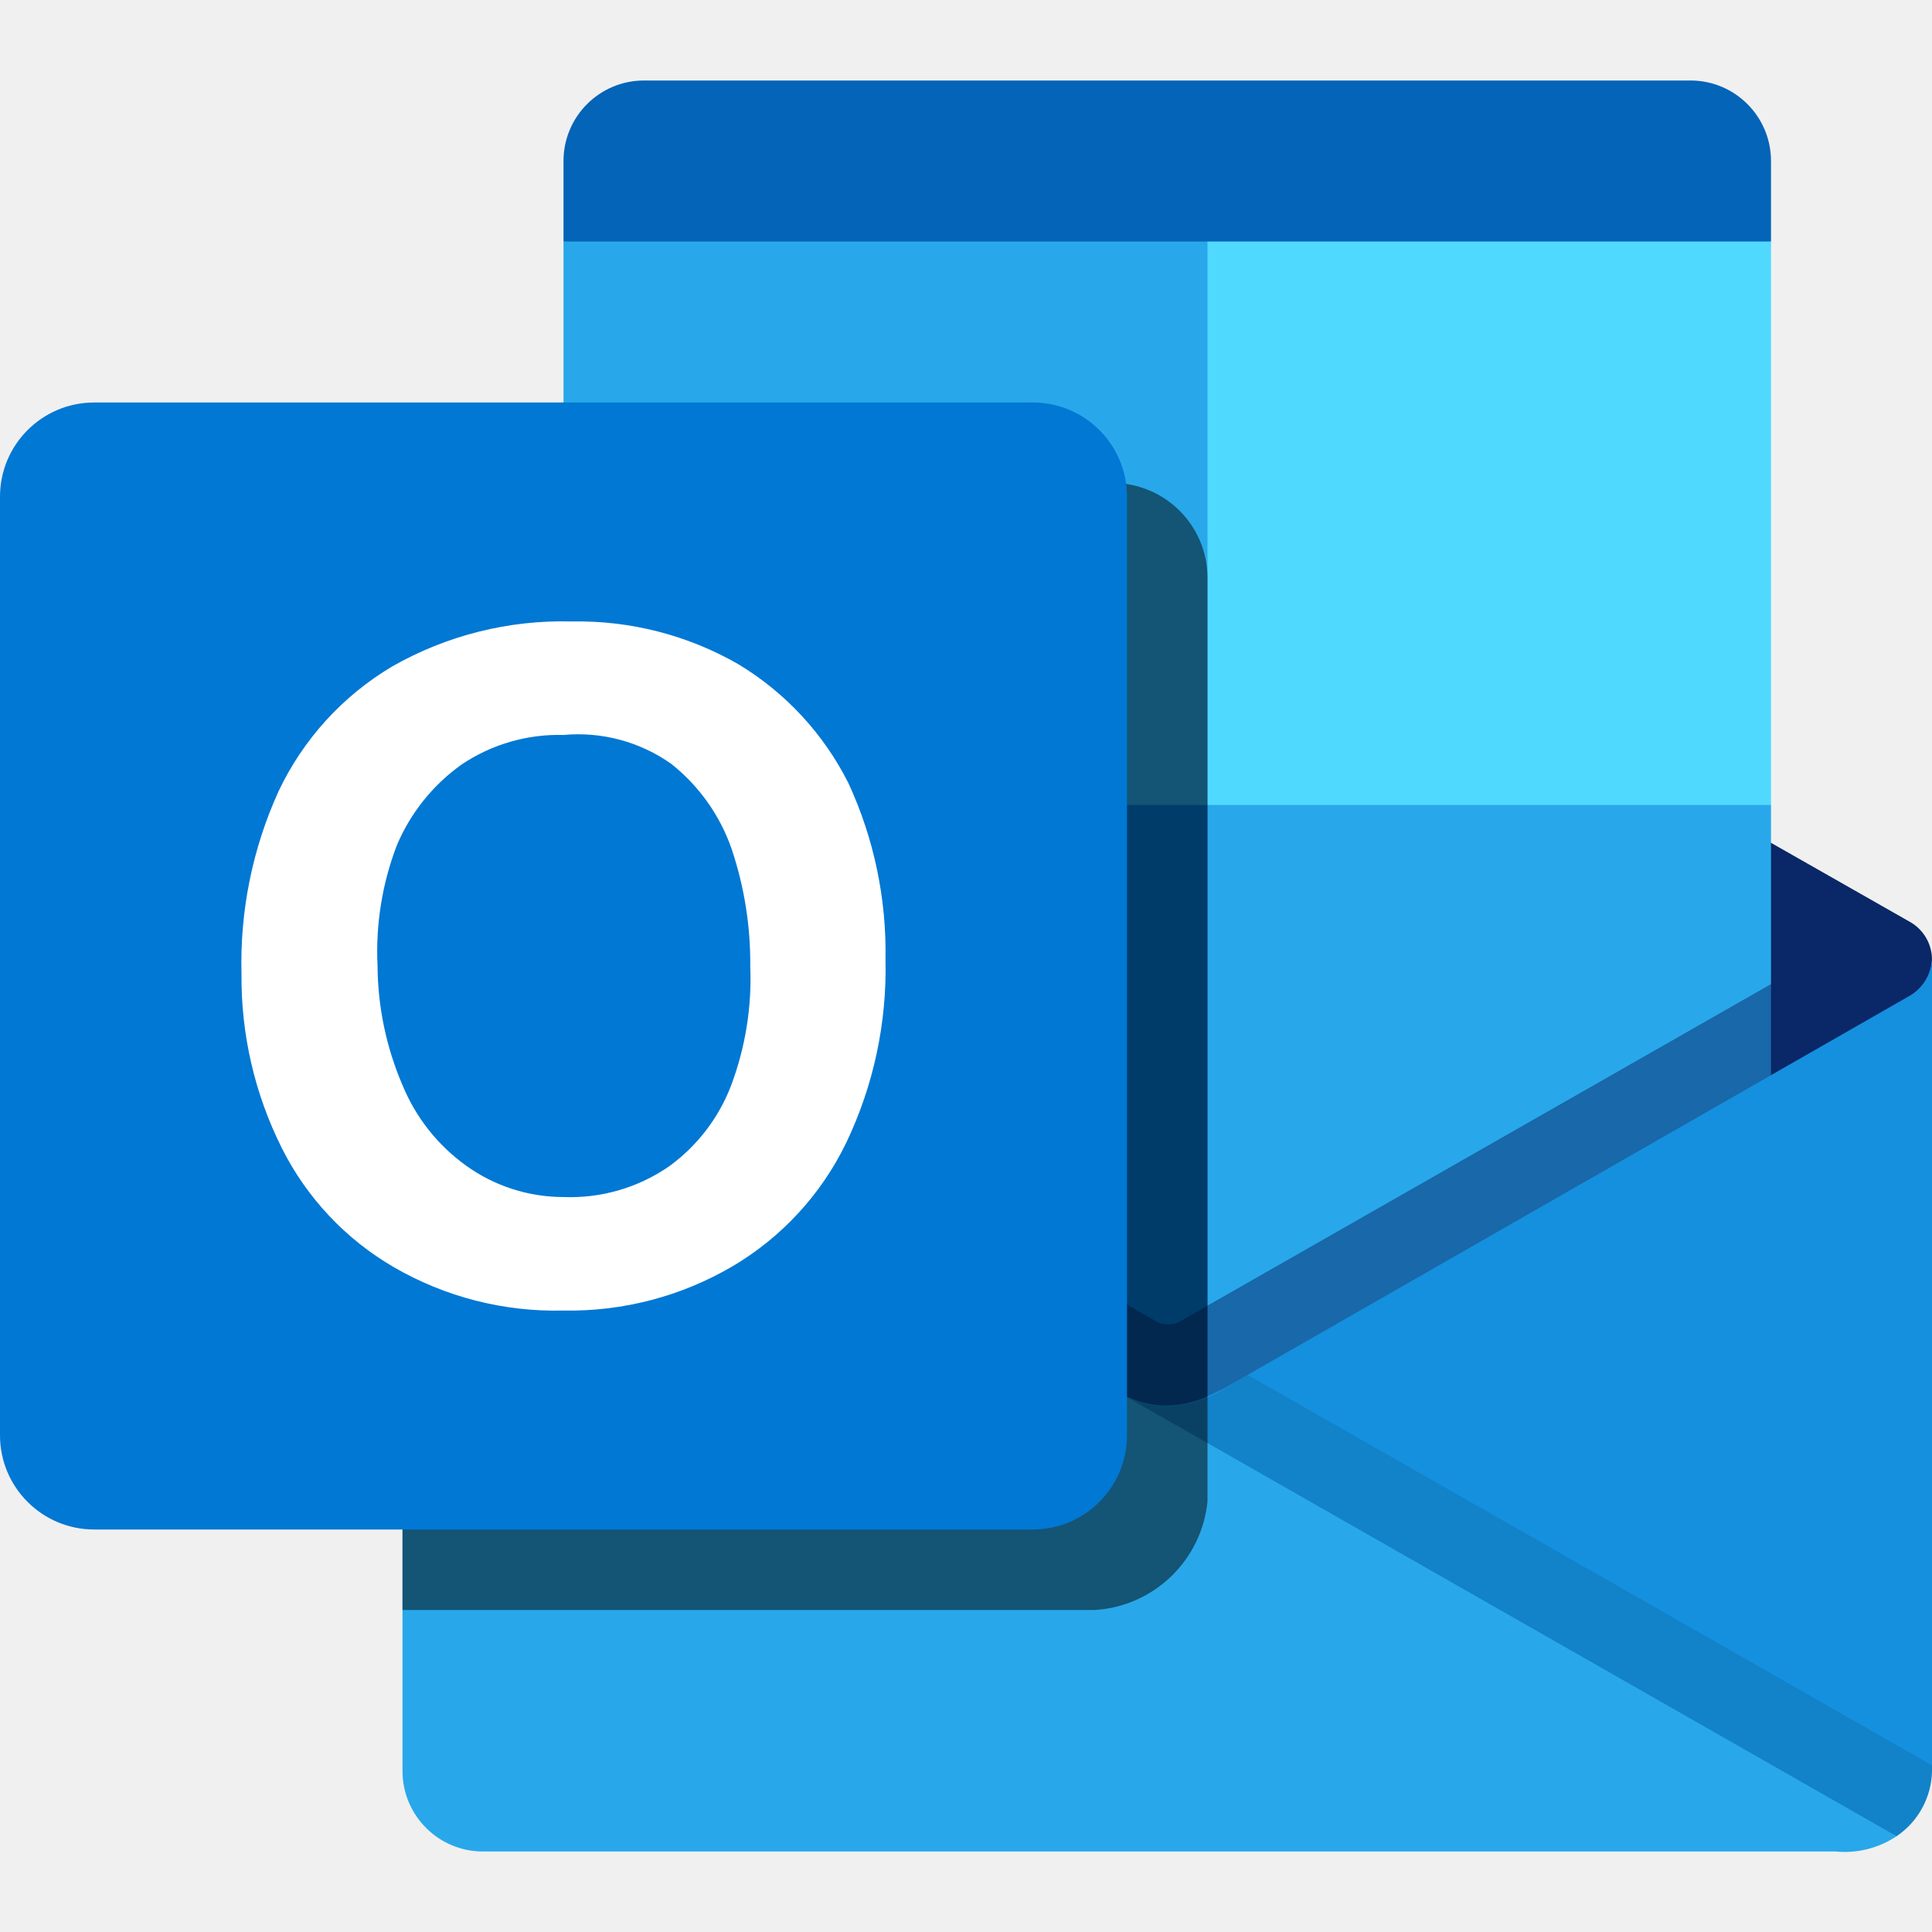
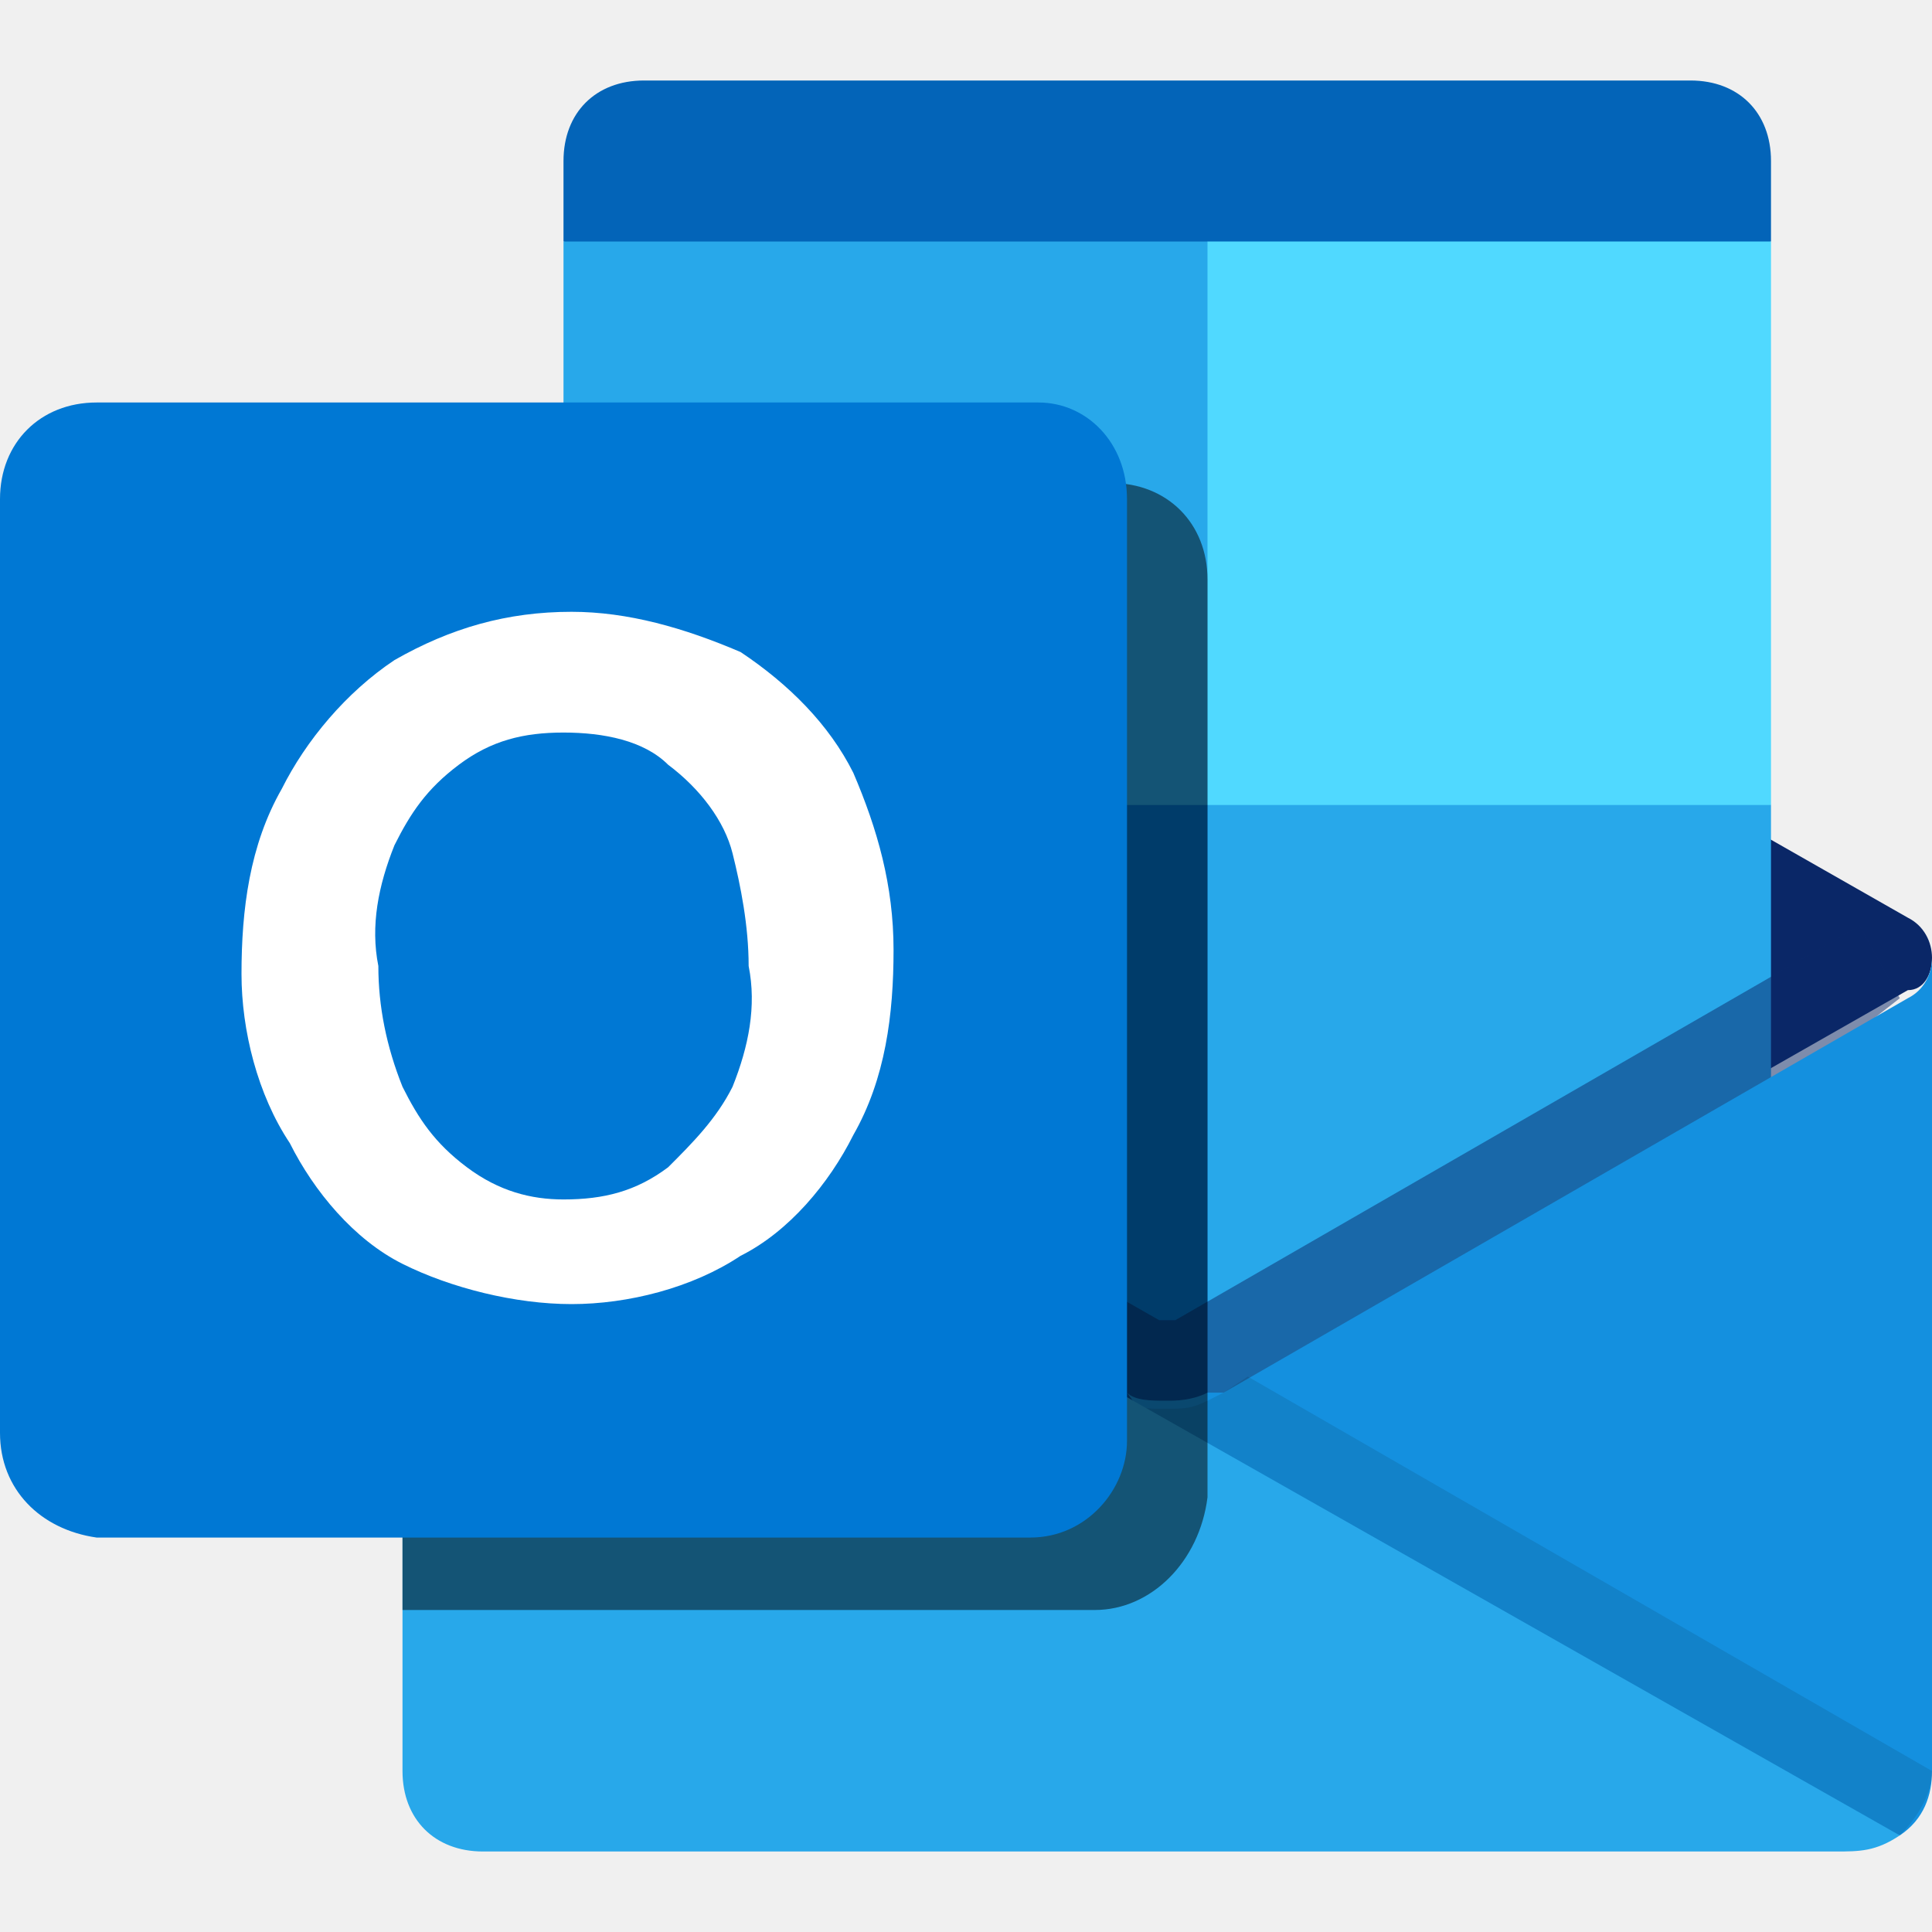
- <svg xmlns="http://www.w3.org/2000/svg" viewBox="0 0 24 24">
-   <defs>
-     <style>.cls-1{fill:none;}.cls-2{fill:#0364b8;}.cls-3,.cls-8{fill:#0a2767;}.cls-4{fill:#28a8ea;}.cls-5{fill:#35b8f1;}.cls-6{fill:#50d9ff;}.cls-7{fill:#0078d4;}.cls-11,.cls-8{opacity:0.5;}.cls-9{fill:#1490df;}.cls-10{opacity:0.1;}.cls-12{fill:#fff;}</style>
-   </defs>
+ <svg xmlns="http://www.w3.org/2000/svg" version="1.1" id="Layer_1" x="0px" y="0px" viewBox="0 0 24 24" style="enable-background:new 0 0 24 24;" xml:space="preserve">
+   <style type="text/css">
+ 	.st0{fill:none;}
+ 	.st1{fill:#0364B8;}
+ 	.st2{fill:#0A2767;}
+ 	.st3{fill:#28A8EA;}
+ 	.st4{fill:#35B8F1;}
+ 	.st5{fill:#50D9FF;}
+ 	.st6{fill:#0078D4;}
+ 	.st7{opacity:0.5;fill:#0A2767;enable-background:new    ;}
+ 	.st8{fill:#1490DF;}
+ 	.st9{opacity:0.1;enable-background:new    ;}
+ 	.st10{opacity:0.5;enable-background:new    ;}
+ 	.st11{fill:#FFFFFF;}
+ </style>
  <g id="Outlook">
-     <g id="_24" data-name="24">
-       <rect class="cls-1" width="24" height="24" />
-       <path class="cls-2" d="M21,1H8A1,1,0,0,0,7,2V3l8,2.45L22,3V2A1,1,0,0,0,21,1Z" />
-       <path class="cls-3" d="M24,11.92a.54.54,0,0,0-.26-.46h0L15.13,6.56A.41.41,0,0,0,15,6.49a1.23,1.23,0,0,0-1.06,0h0a.41.41,0,0,0-.11.07L5.28,11.43h0a.53.53,0,0,0,0,.91h0l8.59,4.93.11.06h0a1.15,1.15,0,0,0,1.06,0l.11-.06,8.59-4.9h0A.53.53,0,0,0,24,11.92Z" />
-       <polygon class="cls-4" points="15 3 7 3 7 10 15 18 22 18 22 10 15 3" />
-       <polyline class="cls-5" points="23.56 22.82 5.29 12.37 5.28 12.37" />
-       <rect class="cls-6" x="15" y="3" width="7" height="7" />
-       <rect class="cls-7" x="7" y="10" width="8" height="10" />
-       <path class="cls-8" d="M14.5,19.5,5.29,12.35l.49-.86,8.61,4.94a.34.34,0,0,0,.24,0l8.5-4.85.5.87Z" />
-       <polygon class="cls-9" points="13.85 17.27 13.88 17.28 13.85 17.27 13.85 17.27" />
-       <path class="cls-9" d="M23.74,12.36h0L15.2,17.25l-.17.08a1.23,1.23,0,0,1-.54.13,1.15,1.15,0,0,1-.53-.13l2.77,3.85,6.83,1.63A1,1,0,0,0,24,22V11.9A.56.56,0,0,1,23.74,12.36Z" />
-       <path class="cls-10" d="M24,22v-.07l-8.5-4.85-.3.18-.17.09a1.33,1.33,0,0,1-.53.12h-.07a1.24,1.24,0,0,1-.43-.11v0L18,21l5.56,1.81A1,1,0,0,0,24,22Z" />
-       <path class="cls-4" d="M13.85,17.27,7,13.19H7l-1.74-.83h0A.53.53,0,0,1,5,11.9V22a1,1,0,0,0,1,1H22.8a1.16,1.16,0,0,0,.76-.19Z" />
-       <path class="cls-11" d="M13.6,20A1.5,1.5,0,0,0,15,18.65V7.17A1.18,1.18,0,0,0,13.83,6H7v4.47l-1.74,1h0a.47.47,0,0,0-.26.42s0,0,0,0H5V20Z" />
-       <rect id="Back_Plate" data-name="Back Plate" class="cls-7" y="5" width="14" height="14" rx="1.17" />
-       <path class="cls-12" d="M3.46,9.83A3.59,3.59,0,0,1,4.87,8.28,4.27,4.27,0,0,1,7.1,7.72a4,4,0,0,1,2.07.53,3.62,3.62,0,0,1,1.37,1.48A5,5,0,0,1,11,11.92a5,5,0,0,1-.49,2.28,3.6,3.6,0,0,1-1.41,1.53A4,4,0,0,1,7,16.28a4,4,0,0,1-2.11-.54,3.55,3.55,0,0,1-1.39-1.48A4.73,4.73,0,0,1,3,12.1,5.15,5.15,0,0,1,3.46,9.83ZM5,13.48a2.31,2.31,0,0,0,.79,1A2.07,2.07,0,0,0,7,14.87a2.16,2.16,0,0,0,1.31-.38,2.22,2.22,0,0,0,.77-1A3.78,3.78,0,0,0,9.32,12a4.45,4.45,0,0,0-.23-1.45,2.32,2.32,0,0,0-.75-1.06A2,2,0,0,0,7,9.13a2.16,2.16,0,0,0-1.27.37,2.36,2.36,0,0,0-.8,1A3.69,3.69,0,0,0,4.69,12,3.81,3.81,0,0,0,5,13.48Z" />
+     <g id="_24">
+       <rect class="st0" width="24" height="24" />
+       <path class="st1" d="M21,1H8C7.4,1,7,1.4,7,2v1l8,2.4L22,3V2C22,1.4,21.6,1,21,1z" />
+       <path class="st2" d="M24,11.9c0-0.2-0.1-0.4-0.3-0.5l0,0l-8.6-4.9c0,0-0.1-0.1-0.1-0.1c-0.3-0.2-0.7-0.2-1.1,0l0,0    c0,0-0.1,0-0.1,0.1l-8.6,4.9l0,0c-0.3,0.2-0.3,0.5-0.2,0.7c0,0.1,0.1,0.1,0.2,0.2l0,0l8.6,4.9l0.1,0.1l0,0c0.3,0.2,0.7,0.2,1.1,0    l0.1-0.1l8.6-4.9l0,0C23.9,12.3,24,12.1,24,11.9z" />
+       <polygon class="st3" points="15,3 7,3 7,10 15,18 22,18 22,10   " />
+       <polyline class="st4" points="23.6,22.8 5.3,12.4 5.3,12.4   " />
+       <rect x="15" y="3" class="st5" width="7" height="7" />
+       <rect x="7" y="10" class="st6" width="8" height="10" />
+       <path class="st7" d="M14.5,19.5l-9.2-7.1l0.5-0.9l8.6,4.9c0.1,0,0.2,0,0.2,0l8.5-4.9l0.5,0.9L14.5,19.5z" />
+       <polygon class="st8" points="13.9,17.3 13.9,17.3 13.9,17.3   " />
+       <path class="st8" d="M23.7,12.4L23.7,12.4l-8.5,4.9L15,17.3c-0.2,0.1-0.4,0.1-0.5,0.1c-0.2,0-0.4,0-0.5-0.1l2.8,3.9l6.8,1.6    c0.3-0.2,0.4-0.5,0.4-0.8V11.9C24,12.1,23.9,12.3,23.7,12.4z" />
+       <path class="st9" d="M24,22L24,22l-8.5-4.9l-0.3,0.2L15,17.4c-0.2,0.1-0.3,0.1-0.5,0.1h-0.1c-0.1,0-0.3,0-0.4-0.1l0,0l4,3.6    l5.6,1.8C23.8,22.6,24,22.3,24,22z" />
+       <path class="st3" d="M13.9,17.3L7,13.2l0,0l-1.7-0.8l0,0C5.1,12.3,5,12.1,5,11.9V22c0,0.6,0.4,1,1,1h16.8c0.3,0,0.5,0,0.8-0.2    L13.9,17.3z" />
+       <path class="st10" d="M13.6,20c0.7,0,1.3-0.6,1.4-1.4V7.2C15,6.5,14.5,6,13.8,6H7v4.5l-1.7,1l0,0C5.1,11.5,5,11.7,5,11.9l0,0l0,0    V20H13.6z" />
+       <path id="Back_Plate" class="st6" d="M1.2,5h11.7C13.5,5,14,5.5,14,6.2v11.7c0,0.6-0.5,1.2-1.2,1.2H1.2C0.5,19,0,18.5,0,17.8V6.2    C0,5.5,0.5,5,1.2,5z" />
+       <path class="st11" d="M3.5,9.8c0.3-0.6,0.8-1.2,1.4-1.6c0.7-0.4,1.4-0.6,2.2-0.6c0.7,0,1.4,0.2,2.1,0.5c0.6,0.4,1.1,0.9,1.4,1.5    c0.3,0.7,0.5,1.4,0.5,2.2c0,0.8-0.1,1.6-0.5,2.3c-0.3,0.6-0.8,1.2-1.4,1.5c-0.6,0.4-1.4,0.6-2.1,0.6c-0.7,0-1.5-0.2-2.1-0.5    c-0.6-0.3-1.1-0.9-1.4-1.5C3.2,13.6,3,12.8,3,12.1C3,11.3,3.1,10.5,3.5,9.8z M5,13.5c0.2,0.4,0.4,0.7,0.8,1    c0.4,0.3,0.8,0.4,1.2,0.4c0.5,0,0.9-0.1,1.3-0.4c0.3-0.3,0.6-0.6,0.8-1c0.2-0.5,0.3-1,0.2-1.5c0-0.5-0.1-1-0.2-1.4    c-0.1-0.4-0.4-0.8-0.8-1.1C8,9.2,7.5,9.1,7,9.1c-0.5,0-0.9,0.1-1.3,0.4c-0.4,0.3-0.6,0.6-0.8,1c-0.2,0.5-0.3,1-0.2,1.5    C4.7,12.5,4.8,13,5,13.5z" />
    </g>
  </g>
</svg>
